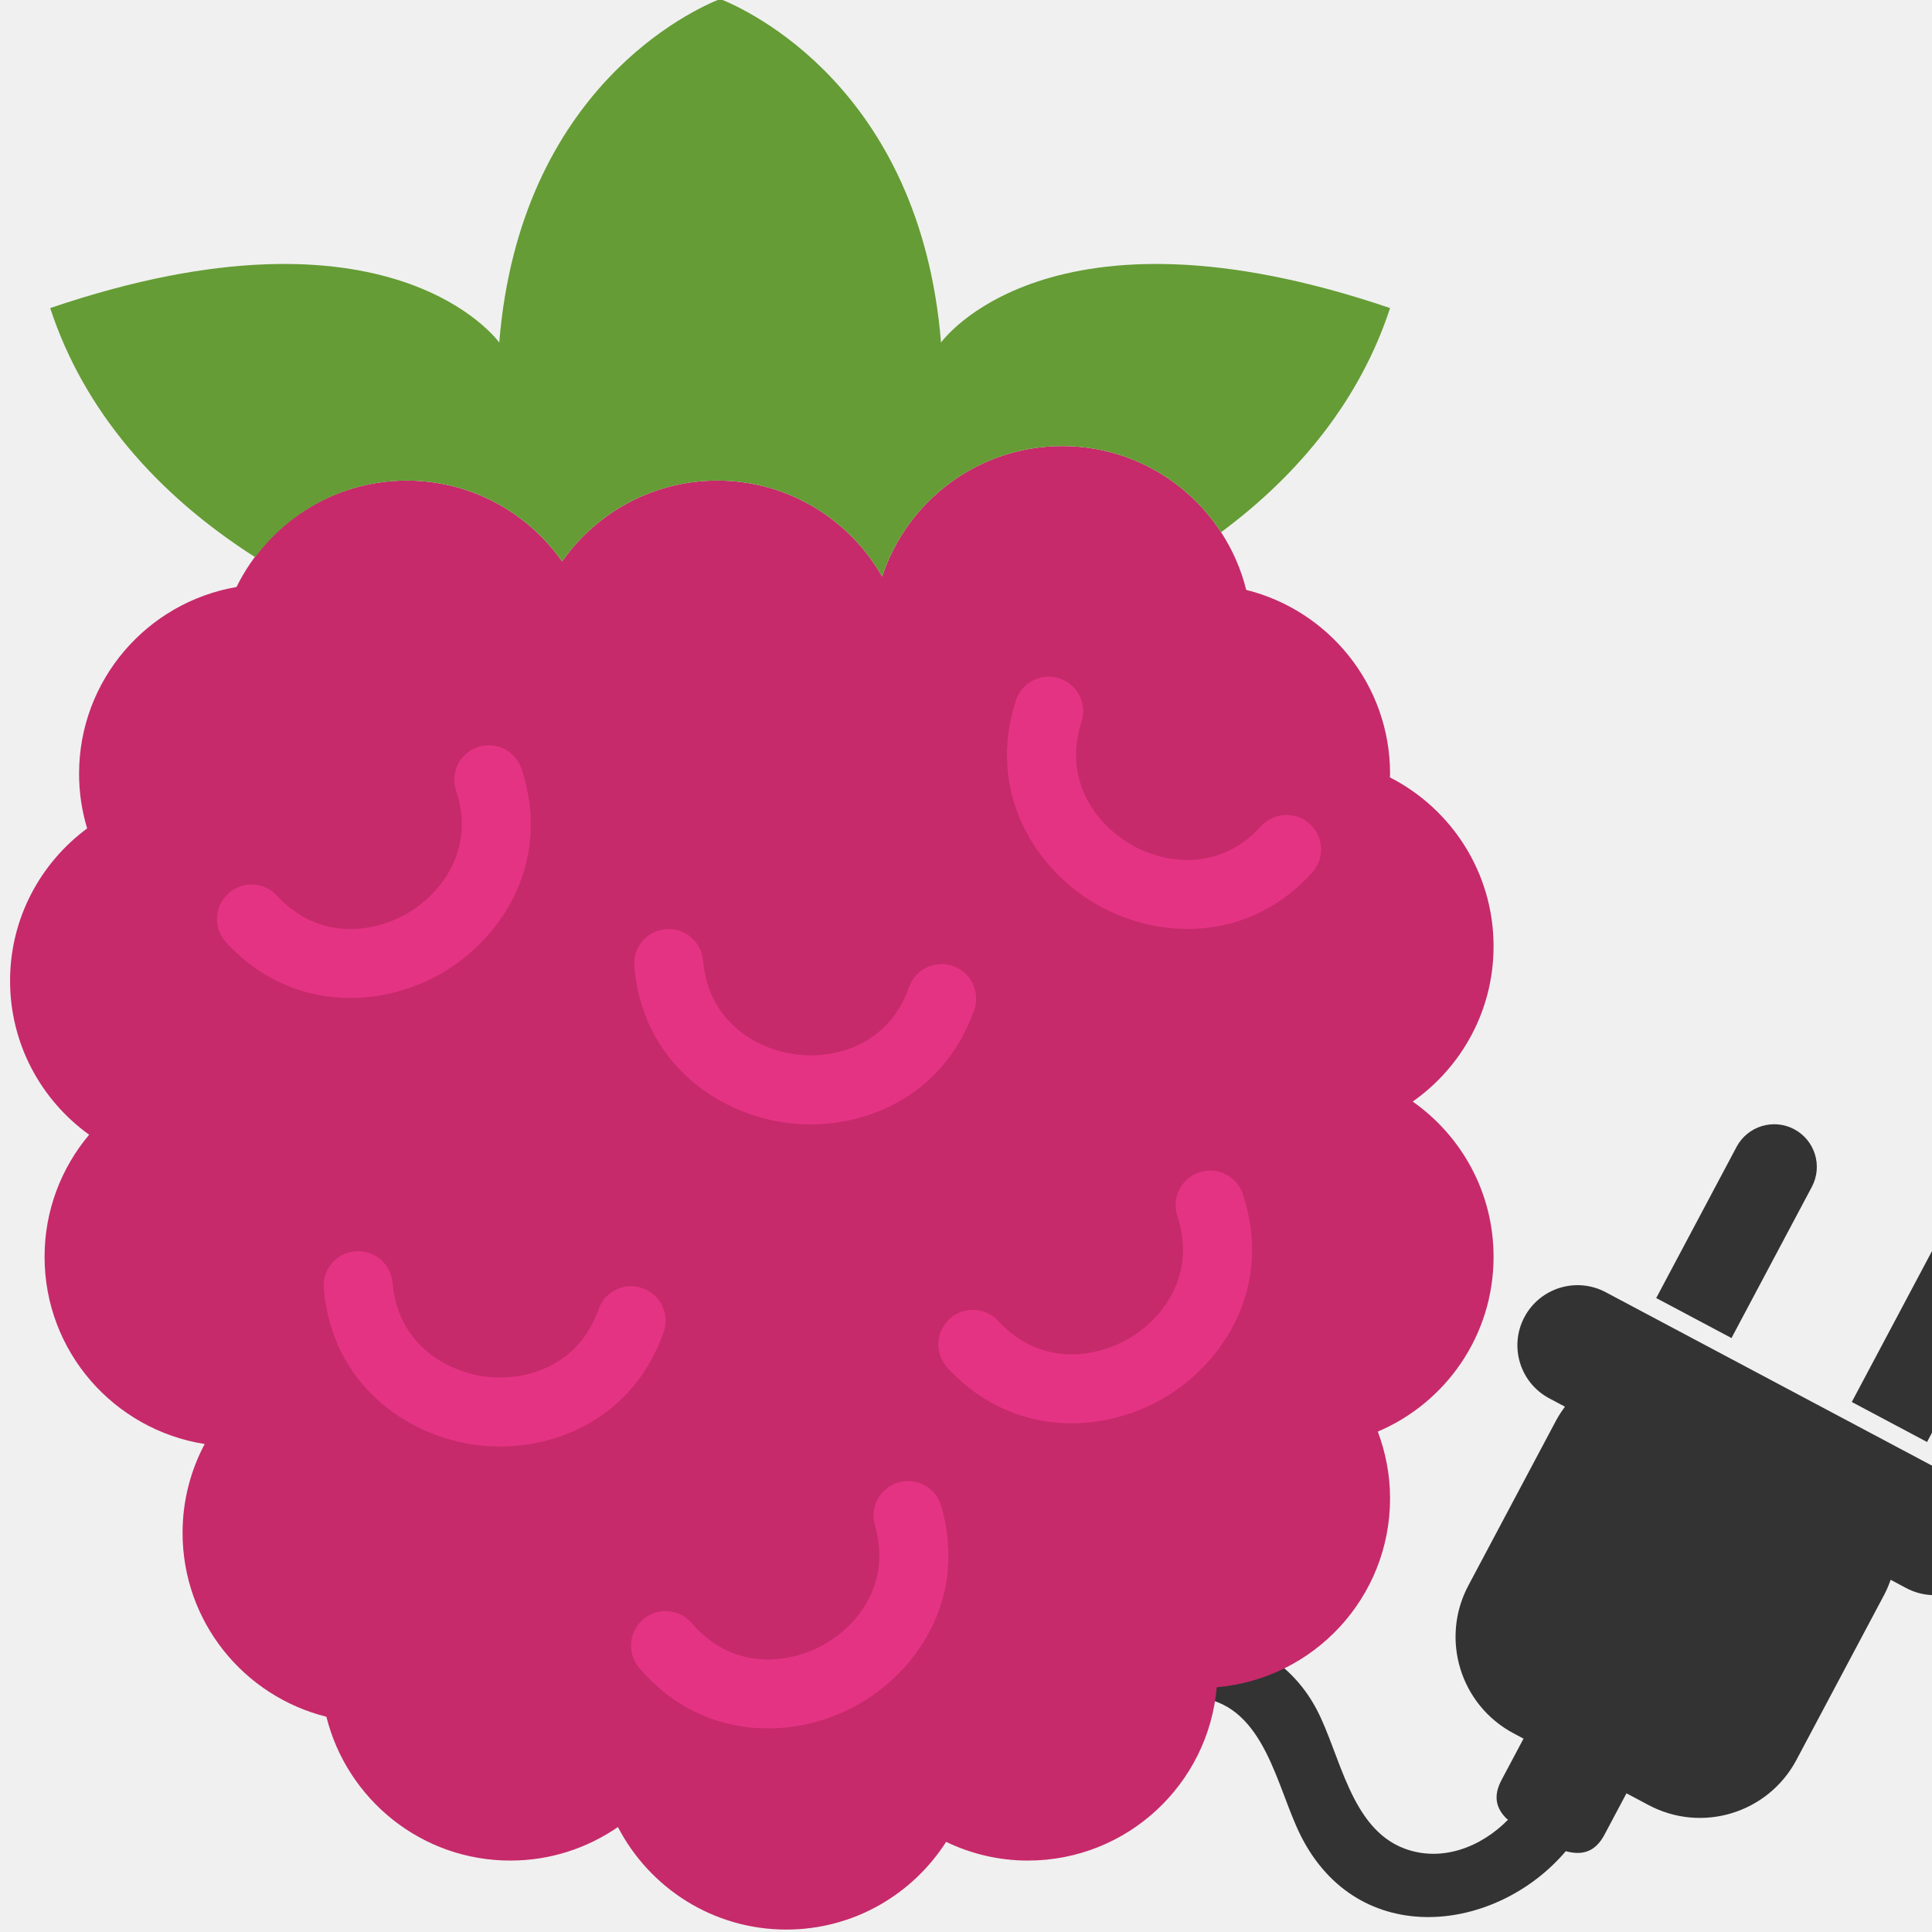
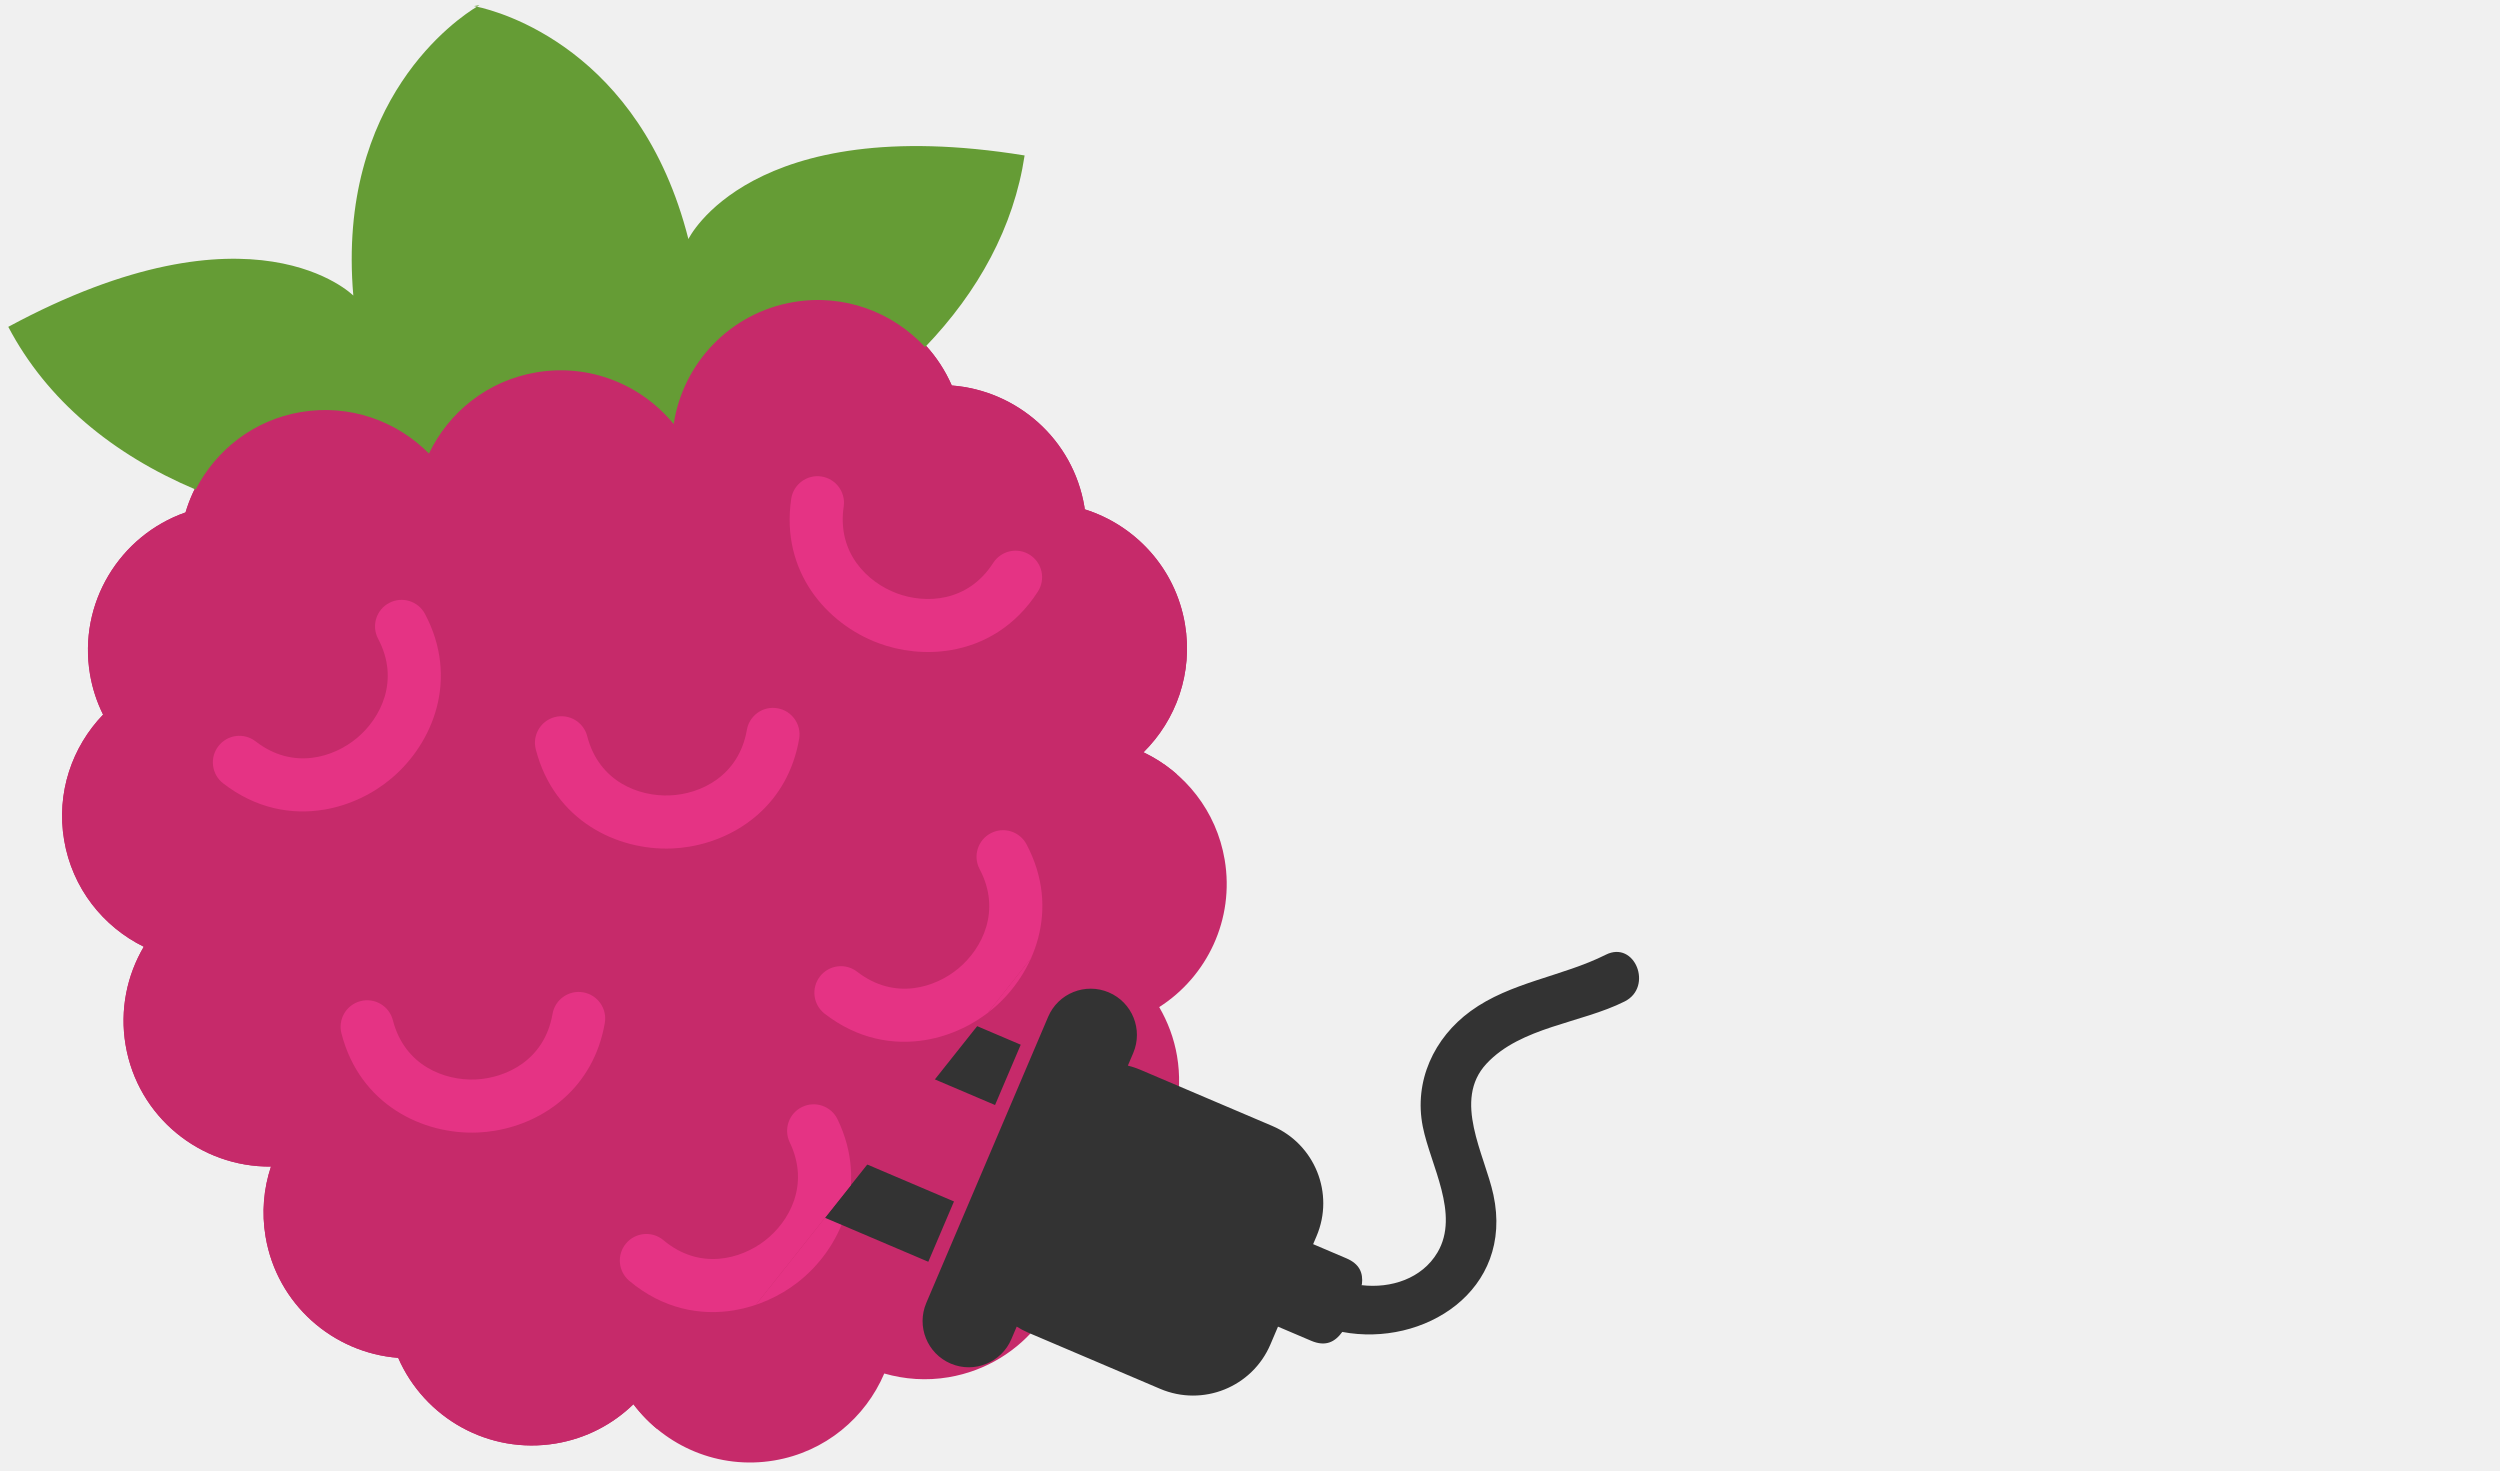
- <svg xmlns="http://www.w3.org/2000/svg" version="1.1" id="Capa_1" x="0px" y="0px" viewBox="0 0 56 56" style="enable-background:new 0 0 56 56;" xml:space="preserve">
-   <defs id="defs57" />
-   <g id="g4316" transform="matrix(0.03181716,-0.05986186,0.05986186,0.03181716,26.57077,49.48841)" style="fill:#333333">
+ <svg xmlns="http://www.w3.org/2000/svg" version="1.1" id="Capa_1" x="0px" y="0px" viewBox="0 0 170 100" xml:space="preserve" width="170" height="100">
+   <defs id="defs57">
+     <clipPath clipPathUnits="userSpaceOnUse" id="clipPath4220">
+       <rect style="opacity:0.6;fill:#c62a6a;fill-opacity:1;stroke:none;stroke-width:0.709;stroke-linecap:butt;stroke-linejoin:round;stroke-miterlimit:4;stroke-dasharray:none;stroke-dashoffset:0;stroke-opacity:1" id="rect4222" width="109.103" height="85.362" x="-31.819" y="-95.466" transform="matrix(-0.6218933,0.783102,-0.7655814,-0.6433391,0,0)" />
+     </clipPath>
+   </defs>
+   <g id="g4189">
+     <path style="fill:#c62a6a;fill-opacity:1" d="m 77.757,51.156 c 2.221,-2.195 3.38,-5.398 2.821,-8.711 -0.642,-3.805 -3.373,-6.728 -6.817,-7.812 -0.009,-0.063 -0.012,-0.123 -0.022,-0.185 -0.774,-4.587 -4.581,-7.893 -9.018,-8.235 -1.779,-4.079 -6.15,-6.593 -10.737,-5.819 -4.337,0.731 -9.532,-1.327 -10.158,2.797 -2.183,-2.67 -3.693,1.369 -7.337,1.983 -3.313,0.559 -5.709,-2.547 -7.054,0.271 -2.195,-2.221 -5.648,1.87 -8.961,2.429 -3.861,0.651 -6.813,3.455 -7.858,6.971 -4.477,1.569 -7.312,6.169 -6.497,11.005 0.165,0.979 0.472,1.899 0.891,2.745 -2.107,2.189 -3.194,5.306 -2.65,8.532 0.552,3.272 2.651,5.89 5.417,7.251 -1.145,1.945 -1.642,4.287 -1.237,6.685 0.823,4.883 5.085,8.317 9.887,8.263 -0.496,1.489 -0.647,3.118 -0.368,4.773 0.774,4.587 4.581,7.893 9.018,8.235 1.779,4.079 6.15,6.593 10.737,5.819 2.062,-0.348 3.864,-1.31 5.259,-2.666 2.158,2.864 5.796,4.462 9.577,3.824 3.465,-0.584 6.198,-2.903 7.48,-5.913 1.381,0.397 2.866,0.509 4.376,0.254 5.12,-0.863 8.651,-5.503 8.237,-10.583 4.935,-1.275 8.16,-6.132 7.297,-11.252 -0.205,-1.214 -0.631,-2.329 -1.214,-3.335 3.258,-2.079 5.135,-5.97 4.452,-10.022 -0.559,-3.313 -2.703,-5.959 -5.521,-7.304 z" id="path5" />
+     <path style="fill:#e53384" d="m 22.05,55.054 c -2.212,0.373 -4.649,-0.06 -6.877,-1.787 -0.787,-0.61 -0.931,-1.744 -0.319,-2.532 0.61,-0.789 1.744,-0.931 2.532,-0.319 2.539,1.967 5.306,1.098 6.906,-0.246 1.59,-1.337 2.918,-3.903 1.42,-6.732 -0.467,-0.88 -0.13,-1.973 0.751,-2.438 0.882,-0.465 1.973,-0.13 2.438,0.751 2.342,4.427 0.539,8.807 -2.289,11.183 -1.242,1.044 -2.832,1.828 -4.562,2.12 z" id="path13" />
+     <path style="fill:#e53384" d="m 62.953,70.718 c -2.212,0.373 -4.649,-0.06 -6.877,-1.787 -0.787,-0.61 -0.931,-1.744 -0.319,-2.532 0.612,-0.789 1.744,-0.931 2.532,-0.319 2.539,1.967 5.307,1.096 6.906,-0.246 1.59,-1.337 2.918,-3.903 1.42,-6.732 -0.467,-0.88 -0.13,-1.973 0.751,-2.438 0.88,-0.469 1.973,-0.13 2.438,0.751 2.342,4.427 0.539,8.807 -2.289,11.183 -1.242,1.044 -2.832,1.828 -4.562,2.12 z" id="path15" />
+     <path style="fill:#e53384" d="m 33.676,76.886 c -0.404,0.068 -0.805,0.11 -1.203,0.126 -3.703,0.15 -7.999,-1.876 -9.254,-6.737 -0.249,-0.965 0.33,-1.95 1.296,-2.199 0.963,-0.25 1.95,0.33 2.199,1.296 0.803,3.111 3.525,4.116 5.614,4.033 2.074,-0.092 4.696,-1.302 5.244,-4.457 0.169,-0.982 1.106,-1.643 2.086,-1.468 0.982,0.171 1.639,1.103 1.468,2.086 -0.764,4.404 -4.117,6.757 -7.45,7.319 z" id="path17" />
+     <path style="fill:#e53384" d="m 46.889,57.571 c -0.404,0.068 -0.805,0.11 -1.203,0.126 -3.701,0.148 -7.997,-1.876 -9.252,-6.737 -0.249,-0.965 0.33,-1.95 1.296,-2.199 0.961,-0.248 1.95,0.33 2.199,1.296 0.803,3.111 3.525,4.116 5.614,4.031 2.076,-0.081 4.696,-1.301 5.244,-4.457 0.169,-0.982 1.106,-1.643 2.086,-1.468 0.982,0.171 1.639,1.103 1.468,2.086 -0.765,4.406 -4.118,6.759 -7.451,7.321 z" id="path19" />
+     <path style="fill:#e53384" d="m 49.942,89.097 c -2.319,0.391 -4.878,-0.092 -7.149,-1.999 -0.763,-0.64 -0.864,-1.78 -0.222,-2.543 0.638,-0.763 1.78,-0.864 2.543,-0.222 2.462,2.066 5.261,1.3 6.91,0.021 1.641,-1.274 3.065,-3.787 1.678,-6.674 -0.432,-0.899 -0.053,-1.977 0.846,-2.408 0.899,-0.432 1.977,-0.053 2.408,0.846 2.17,4.515 0.199,8.822 -2.718,11.087 -1.198,0.929 -2.69,1.621 -4.296,1.892 z" id="path21" />
+     <path style="fill:#e53384" d="m 64.648,44.209 c -1.705,0.287 -3.438,0.078 -4.937,-0.485 -3.469,-1.3 -6.642,-4.835 -5.909,-9.801 0.143,-0.985 1.066,-1.668 2.047,-1.522 0.985,0.145 1.667,1.062 1.522,2.047 -0.469,3.179 1.65,5.163 3.606,5.896 1.946,0.731 4.833,0.627 6.563,-2.069 0.54,-0.836 1.653,-1.082 2.494,-0.543 0.839,0.539 1.081,1.655 0.543,2.494 -1.534,2.387 -3.705,3.608 -5.929,3.983 z" id="path23" />
+   </g>
+   <g id="g25" transform="translate(0,44)" />
+   <g id="g27" transform="translate(0,44)" />
+   <g id="g29" transform="translate(0,44)" />
+   <g id="g31" transform="translate(0,44)" />
+   <g id="g33" transform="translate(0,44)" />
+   <g id="g35" transform="translate(0,44)" />
+   <g id="g37" transform="translate(0,44)" />
+   <g id="g39" transform="translate(0,44)" />
+   <g id="g41" transform="translate(0,44)" />
+   <g id="g43" transform="translate(0,44)" />
+   <g id="g45" transform="translate(0,44)" />
+   <g id="g47" transform="translate(0,44)" />
+   <g id="g49" transform="translate(0,44)" />
+   <g id="g51" transform="translate(0,44)" />
+   <g id="g53" transform="translate(0,44)" />
+   <g id="g4316" transform="matrix(-0.1125557,-0.04793486,-0.04793486,0.1125557,112.9543,63.37992)" style="fill:#333333">
    <g id="g4276" style="fill:#333333">
      <path id="path4278" d="m 295,176.828 0,172.869 c 0,14.188 -11.502,25.701 -25.696,25.701 -14.194,0 -25.697,-11.513 -25.697,-25.701 l 0,-7.583 c -2.292,0.343 -4.618,0.579 -7.009,0.579 l -79.901,0 c -25.804,0 -46.721,-20.913 -46.721,-46.72 l 0,-10.748 -20.05,0 c -8.715,0 -12.416,-4.52 -13.98,-11.299 C 31.086,264.103 -2.976,215.529 28.543,170.869 41.79,152.105 70.086,131.525 60.627,105.345 51.114,79.006 20.98,64.051 3.53,43.435 -8.069,29.741 11.65,9.815 23.339,23.626 c 17.475,20.643 42.783,34.711 56.86,58.304 12.938,21.678 13.795,48.255 -0.733,69.514 -12.354,18.071 -38.093,36.635 -34.897,61.065 2.209,16.864 15.981,28.695 31.725,33.313 l 0.012,-0.624 c 1.759,-5.959 5.542,-9.811 13.615,-9.811 l 20.049,0 0,-4.832 c 0,-25.796 20.917,-46.718 46.72,-46.718 l 79.902,0 c 2.392,0 4.717,0.241 7.01,0.583 l 0,-7.586 c 0,-14.189 11.504,-25.696 25.698,-25.696 14.194,0 25.7,11.502 25.7,25.69 z m 99.357,38.465 c 0,-10.062 -8.166,-18.221 -18.224,-18.221 l -73.193,0 0,36.443 73.193,0 c 10.063,0.001 18.224,-8.153 18.224,-18.222 z m -18.224,76.472 -73.193,0 0,36.444 73.193,0 c 10.058,0 18.224,-8.159 18.224,-18.223 0,-10.062 -8.161,-18.221 -18.224,-18.221 z" style="fill:#333333" />
    </g>
    <g id="g4280" style="fill:#333333" />
    <g id="g4282" style="fill:#333333" />
    <g id="g4284" style="fill:#333333" />
    <g id="g4286" style="fill:#333333" />
    <g id="g4288" style="fill:#333333" />
    <g id="g4290" style="fill:#333333" />
    <g id="g4292" style="fill:#333333" />
    <g id="g4294" style="fill:#333333" />
    <g id="g4296" style="fill:#333333" />
    <g id="g4298" style="fill:#333333" />
    <g id="g4300" style="fill:#333333" />
    <g id="g4302" style="fill:#333333" />
    <g id="g4304" style="fill:#333333" />
    <g id="g4306" style="fill:#333333" />
    <g id="g4308" style="fill:#333333" />
  </g>
-   <g id="g3" transform="translate(-6.208158,-0.0704374)">
-     <path style="fill:#c62a6a" d="M 47.156,32 C 48.572,31.005 49.5,29.362 49.5,27.5 49.5,25.362 48.277,23.513 46.495,22.603 46.496,22.568 46.5,22.535 46.5,22.5 46.5,19.922 44.724,17.765 42.331,17.169 41.735,14.776 39.578,13 37,13 34.563,13 32.5,14.586 31.778,16.782 30.831,15.122 29.048,14 27,14 25.138,14 23.495,14.928 22.5,16.344 21.505,14.928 19.862,14 18,14 15.83,14 13.959,15.26 13.064,17.085 10.473,17.53 8.5,19.782 8.5,22.5 c 0,0.55 0.083,1.081 0.234,1.582 C 7.381,25.084 6.5,26.687 6.5,28.5 c 0,1.839 0.906,3.463 2.292,4.461 C 7.987,33.918 7.5,35.152 7.5,36.5 c 0,2.744 2.012,5.013 4.641,5.426 -0.408,0.768 -0.641,1.644 -0.641,2.574 0,2.578 1.776,4.735 4.169,5.331 C 16.265,52.224 18.422,54 21,54 22.159,54 23.232,53.64 24.119,53.028 25.034,54.792 26.875,56 29,56 30.947,56 32.654,54.985 33.632,53.458 34.35,53.802 35.151,54 36,54 38.877,54 41.234,51.79 41.476,48.976 44.29,48.734 46.5,46.377 46.5,43.5 46.5,42.818 46.37,42.169 46.144,41.566 48.116,40.73 49.5,38.777 49.5,36.5 49.5,34.638 48.572,32.995 47.156,32 Z" id="path5" />
-     <g id="g7">
-       <path style="fill:#659c35" d="m 26.976,0 c 0,0 0.043,0.016 0.106,0.041 C 27.144,0.016 27.187,0 27.187,0 l -0.211,0 z" id="path9" />
-       <path style="fill:#659c35" d="M 13.605,16.221 C 14.607,14.879 16.196,14 18,14 c 1.862,0 3.505,0.928 4.5,2.344 C 23.495,14.928 25.138,14 27,14 c 2.048,0 3.831,1.122 4.778,2.782 C 32.5,14.586 34.563,13 37,13 c 1.929,0 3.621,0.995 4.601,2.498 C 43.925,13.774 45.651,11.593 46.5,9 36.575,5.625 33.484,10 33.484,10 32.883,2.606 27.843,0.342 27.082,0.041 26.319,0.342 21.28,2.606 20.679,10 c 0,0 -3.091,-4.375 -13.016,-1 0.972,2.969 3.087,5.402 5.942,7.221 z" id="path11" />
-     </g>
-     <path style="fill:#e53384" d="m 16.357,28.997 c -1.243,0 -2.535,-0.461 -3.593,-1.61 -0.374,-0.406 -0.348,-1.039 0.059,-1.413 0.406,-0.375 1.039,-0.348 1.413,0.059 1.206,1.309 2.798,1.089 3.796,0.502 0.992,-0.584 1.954,-1.864 1.396,-3.548 -0.174,-0.524 0.111,-1.09 0.635,-1.263 0.525,-0.173 1.09,0.111 1.263,0.635 0.872,2.635 -0.517,4.862 -2.281,5.9 -0.775,0.456 -1.716,0.738 -2.688,0.738 z" id="path13" />
-     <path style="fill:#e53384" d="m 37.264,41.325 c -1.243,0 -2.535,-0.461 -3.593,-1.61 -0.374,-0.406 -0.348,-1.039 0.059,-1.413 0.407,-0.375 1.039,-0.348 1.413,0.059 1.206,1.309 2.799,1.088 3.796,0.502 0.992,-0.584 1.954,-1.864 1.396,-3.548 -0.174,-0.524 0.111,-1.09 0.635,-1.263 0.524,-0.175 1.09,0.111 1.263,0.635 0.872,2.635 -0.517,4.862 -2.281,5.9 -0.775,0.456 -1.716,0.738 -2.688,0.738 z" id="path15" />
-     <path style="fill:#e53384" d="m 20.698,41.998 c -0.227,0 -0.45,-0.014 -0.669,-0.042 -2.037,-0.259 -4.198,-1.762 -4.436,-4.534 -0.047,-0.55 0.36,-1.035 0.911,-1.082 0.549,-0.048 1.035,0.36 1.082,0.911 0.152,1.774 1.547,2.574 2.696,2.721 1.142,0.141 2.686,-0.279 3.276,-1.952 0.183,-0.521 0.756,-0.796 1.275,-0.61 0.521,0.184 0.794,0.754 0.61,1.275 -0.823,2.336 -2.872,3.313 -4.745,3.313 z" id="path17" />
-     <path style="fill:#e53384" d="m 29.698,32.661 c -0.227,0 -0.45,-0.014 -0.669,-0.042 -2.036,-0.26 -4.197,-1.762 -4.435,-4.534 -0.047,-0.55 0.36,-1.035 0.911,-1.082 0.548,-0.047 1.035,0.36 1.082,0.911 0.152,1.774 1.547,2.574 2.696,2.72 1.142,0.147 2.686,-0.278 3.276,-1.952 0.183,-0.521 0.756,-0.796 1.275,-0.61 0.521,0.184 0.794,0.754 0.61,1.275 -0.824,2.337 -2.873,3.314 -4.746,3.314 z" id="path19" />
-     <path style="fill:#e53384" d="m 28.461,50.169 c -1.303,0 -2.657,-0.5 -3.722,-1.751 -0.358,-0.42 -0.308,-1.052 0.113,-1.41 0.419,-0.358 1.052,-0.308 1.41,0.113 1.155,1.356 2.755,1.195 3.774,0.648 1.014,-0.545 2.024,-1.787 1.532,-3.492 -0.153,-0.531 0.153,-1.085 0.684,-1.238 0.531,-0.153 1.085,0.153 1.238,0.684 0.77,2.667 -0.704,4.839 -2.507,5.808 -0.74,0.397 -1.619,0.638 -2.522,0.638 z" id="path21" />
-     <path style="fill:#e53384" d="m 40.633,26.996 c -0.958,0 -1.886,-0.274 -2.653,-0.72 -1.776,-1.03 -3.184,-3.254 -2.326,-5.9 0.169,-0.525 0.736,-0.813 1.259,-0.643 0.525,0.17 0.813,0.734 0.643,1.259 -0.549,1.694 0.426,2.973 1.427,3.554 0.996,0.579 2.583,0.788 3.777,-0.526 0.372,-0.407 1.003,-0.439 1.413,-0.067 0.409,0.372 0.438,1.004 0.067,1.413 -1.058,1.163 -2.357,1.63 -3.607,1.63 z" id="path23" />
+   <g id="g4198" clip-path="url(#clipPath4220)">
+     <path id="path4200" d="m 77.757,51.156 c 2.221,-2.195 3.38,-5.398 2.821,-8.711 -0.642,-3.805 -3.373,-6.728 -6.817,-7.812 -0.009,-0.063 -0.012,-0.123 -0.022,-0.185 -0.774,-4.587 -4.581,-7.893 -9.018,-8.235 -1.779,-4.079 -6.15,-6.593 -10.737,-5.819 -4.337,0.731 -9.532,-1.327 -10.158,2.797 -2.183,-2.67 -3.693,1.369 -7.337,1.983 -3.313,0.559 -5.709,-2.547 -7.054,0.271 -2.195,-2.221 -5.648,1.87 -8.961,2.429 -3.861,0.651 -6.813,3.455 -7.858,6.971 -4.477,1.569 -7.312,6.169 -6.497,11.005 0.165,0.979 0.472,1.899 0.891,2.745 -2.107,2.189 -3.194,5.306 -2.65,8.532 0.552,3.272 2.651,5.89 5.417,7.251 -1.145,1.945 -1.642,4.287 -1.237,6.685 0.823,4.883 5.085,8.317 9.887,8.263 -0.496,1.489 -0.647,3.118 -0.368,4.773 0.774,4.587 4.581,7.893 9.018,8.235 1.779,4.079 6.15,6.593 10.737,5.819 2.062,-0.348 3.864,-1.31 5.259,-2.666 2.158,2.864 5.796,4.462 9.577,3.824 3.465,-0.584 6.198,-2.903 7.48,-5.913 1.381,0.397 2.866,0.509 4.376,0.254 5.12,-0.863 8.651,-5.503 8.237,-10.583 4.935,-1.275 8.16,-6.132 7.297,-11.252 -0.205,-1.214 -0.631,-2.329 -1.214,-3.335 3.258,-2.079 5.135,-5.97 4.452,-10.022 -0.559,-3.313 -2.703,-5.959 -5.521,-7.304 z" style="fill:#c62a6a;fill-opacity:1" />
+     <path id="path4202" d="m 22.05,55.054 c -2.212,0.373 -4.649,-0.06 -6.877,-1.787 -0.787,-0.61 -0.931,-1.744 -0.319,-2.532 0.61,-0.789 1.744,-0.931 2.532,-0.319 2.539,1.967 5.306,1.098 6.906,-0.246 1.59,-1.337 2.918,-3.903 1.42,-6.732 -0.467,-0.88 -0.13,-1.973 0.751,-2.438 0.882,-0.465 1.973,-0.13 2.438,0.751 2.342,4.427 0.539,8.807 -2.289,11.183 -1.242,1.044 -2.832,1.828 -4.562,2.12 z" style="fill:#e53384" />
+     <path id="path4204" d="m 62.953,70.718 c -2.212,0.373 -4.649,-0.06 -6.877,-1.787 -0.787,-0.61 -0.931,-1.744 -0.319,-2.532 0.612,-0.789 1.744,-0.931 2.532,-0.319 2.539,1.967 5.307,1.096 6.906,-0.246 1.59,-1.337 2.918,-3.903 1.42,-6.732 -0.467,-0.88 -0.13,-1.973 0.751,-2.438 0.88,-0.469 1.973,-0.13 2.438,0.751 2.342,4.427 0.539,8.807 -2.289,11.183 -1.242,1.044 -2.832,1.828 -4.562,2.12 z" style="fill:#e53384" />
+     <path id="path4206" d="m 33.676,76.886 c -0.404,0.068 -0.805,0.11 -1.203,0.126 -3.703,0.15 -7.999,-1.876 -9.254,-6.737 -0.249,-0.965 0.33,-1.95 1.296,-2.199 0.963,-0.25 1.95,0.33 2.199,1.296 0.803,3.111 3.525,4.116 5.614,4.033 2.074,-0.092 4.696,-1.302 5.244,-4.457 0.169,-0.982 1.106,-1.643 2.086,-1.468 0.982,0.171 1.639,1.103 1.468,2.086 -0.764,4.404 -4.117,6.757 -7.45,7.319 z" style="fill:#e53384" />
+     <path id="path4208" d="m 46.889,57.571 c -0.404,0.068 -0.805,0.11 -1.203,0.126 -3.701,0.148 -7.997,-1.876 -9.252,-6.737 -0.249,-0.965 0.33,-1.95 1.296,-2.199 0.961,-0.248 1.95,0.33 2.199,1.296 0.803,3.111 3.525,4.116 5.614,4.031 2.076,-0.081 4.696,-1.301 5.244,-4.457 0.169,-0.982 1.106,-1.643 2.086,-1.468 0.982,0.171 1.639,1.103 1.468,2.086 -0.765,4.406 -4.118,6.759 -7.451,7.321 z" style="fill:#e53384" />
+     <path id="path4210" d="m 49.942,89.097 c -2.319,0.391 -4.878,-0.092 -7.149,-1.999 -0.763,-0.64 -0.864,-1.78 -0.222,-2.543 0.638,-0.763 1.78,-0.864 2.543,-0.222 2.462,2.066 5.261,1.3 6.91,0.021 1.641,-1.274 3.065,-3.787 1.678,-6.674 -0.432,-0.899 -0.053,-1.977 0.846,-2.408 0.899,-0.432 1.977,-0.053 2.408,0.846 2.17,4.515 0.199,8.822 -2.718,11.087 -1.198,0.929 -2.69,1.621 -4.296,1.892 z" style="fill:#e53384" />
+     <path id="path4212" d="m 64.648,44.209 c -1.705,0.287 -3.438,0.078 -4.937,-0.485 -3.469,-1.3 -6.642,-4.835 -5.909,-9.801 0.143,-0.985 1.066,-1.668 2.047,-1.522 0.985,0.145 1.667,1.062 1.522,2.047 -0.469,3.179 1.65,5.163 3.606,5.896 1.946,0.731 4.833,0.627 6.563,-2.069 0.54,-0.836 1.653,-1.082 2.494,-0.543 0.839,0.539 1.081,1.655 0.543,2.494 -1.534,2.387 -3.705,3.608 -5.929,3.983 z" style="fill:#e53384" />
  </g>
-   <g id="g25" />
-   <g id="g27" />
-   <g id="g29" />
-   <g id="g31" />
-   <g id="g33" />
-   <g id="g35" />
-   <g id="g37" />
-   <g id="g39" />
-   <g id="g41" />
-   <g id="g43" />
-   <g id="g45" />
-   <g id="g47" />
-   <g id="g49" />
-   <g id="g51" />
-   <g id="g53" />
-   <rect style="opacity:0.6;fill:#ffffff;fill-opacity:1;stroke:none;stroke-width:0.709;stroke-linecap:butt;stroke-linejoin:round;stroke-miterlimit:4;stroke-dasharray:none;stroke-dashoffset:0;stroke-opacity:1" id="rect4426" width="16.597" height="21.207" x="73.541" y="17.965" />
+   <g id="g7" transform="matrix(1.779479,-0.3000665,0.3000665,1.779479,-15.77325,8.508895)">
+     <path id="path9" d="m 26.976,0 c 0,0 0.043,0.016 0.106,0.041 C 27.144,0.016 27.187,0 27.187,0 l -0.211,0 z" style="fill:#659c35" />
+     <path id="path11" d="M 13.605,16.221 C 14.607,14.879 16.196,14 18,14 c 1.862,0 3.505,0.928 4.5,2.344 C 23.495,14.928 25.138,14 27,14 c 2.048,0 3.831,1.122 4.778,2.782 C 32.5,14.586 34.563,13 37,13 c 1.929,0 3.621,0.995 4.601,2.498 C 43.925,13.774 45.651,11.593 46.5,9 36.575,5.625 33.484,10 33.484,10 32.883,2.606 27.843,0.342 27.082,0.041 26.319,0.342 21.28,2.606 20.679,10 c 0,0 -3.091,-4.375 -13.016,-1 0.972,2.969 3.087,5.402 5.942,7.221 z" style="fill:#659c35" />
+   </g>
</svg>
